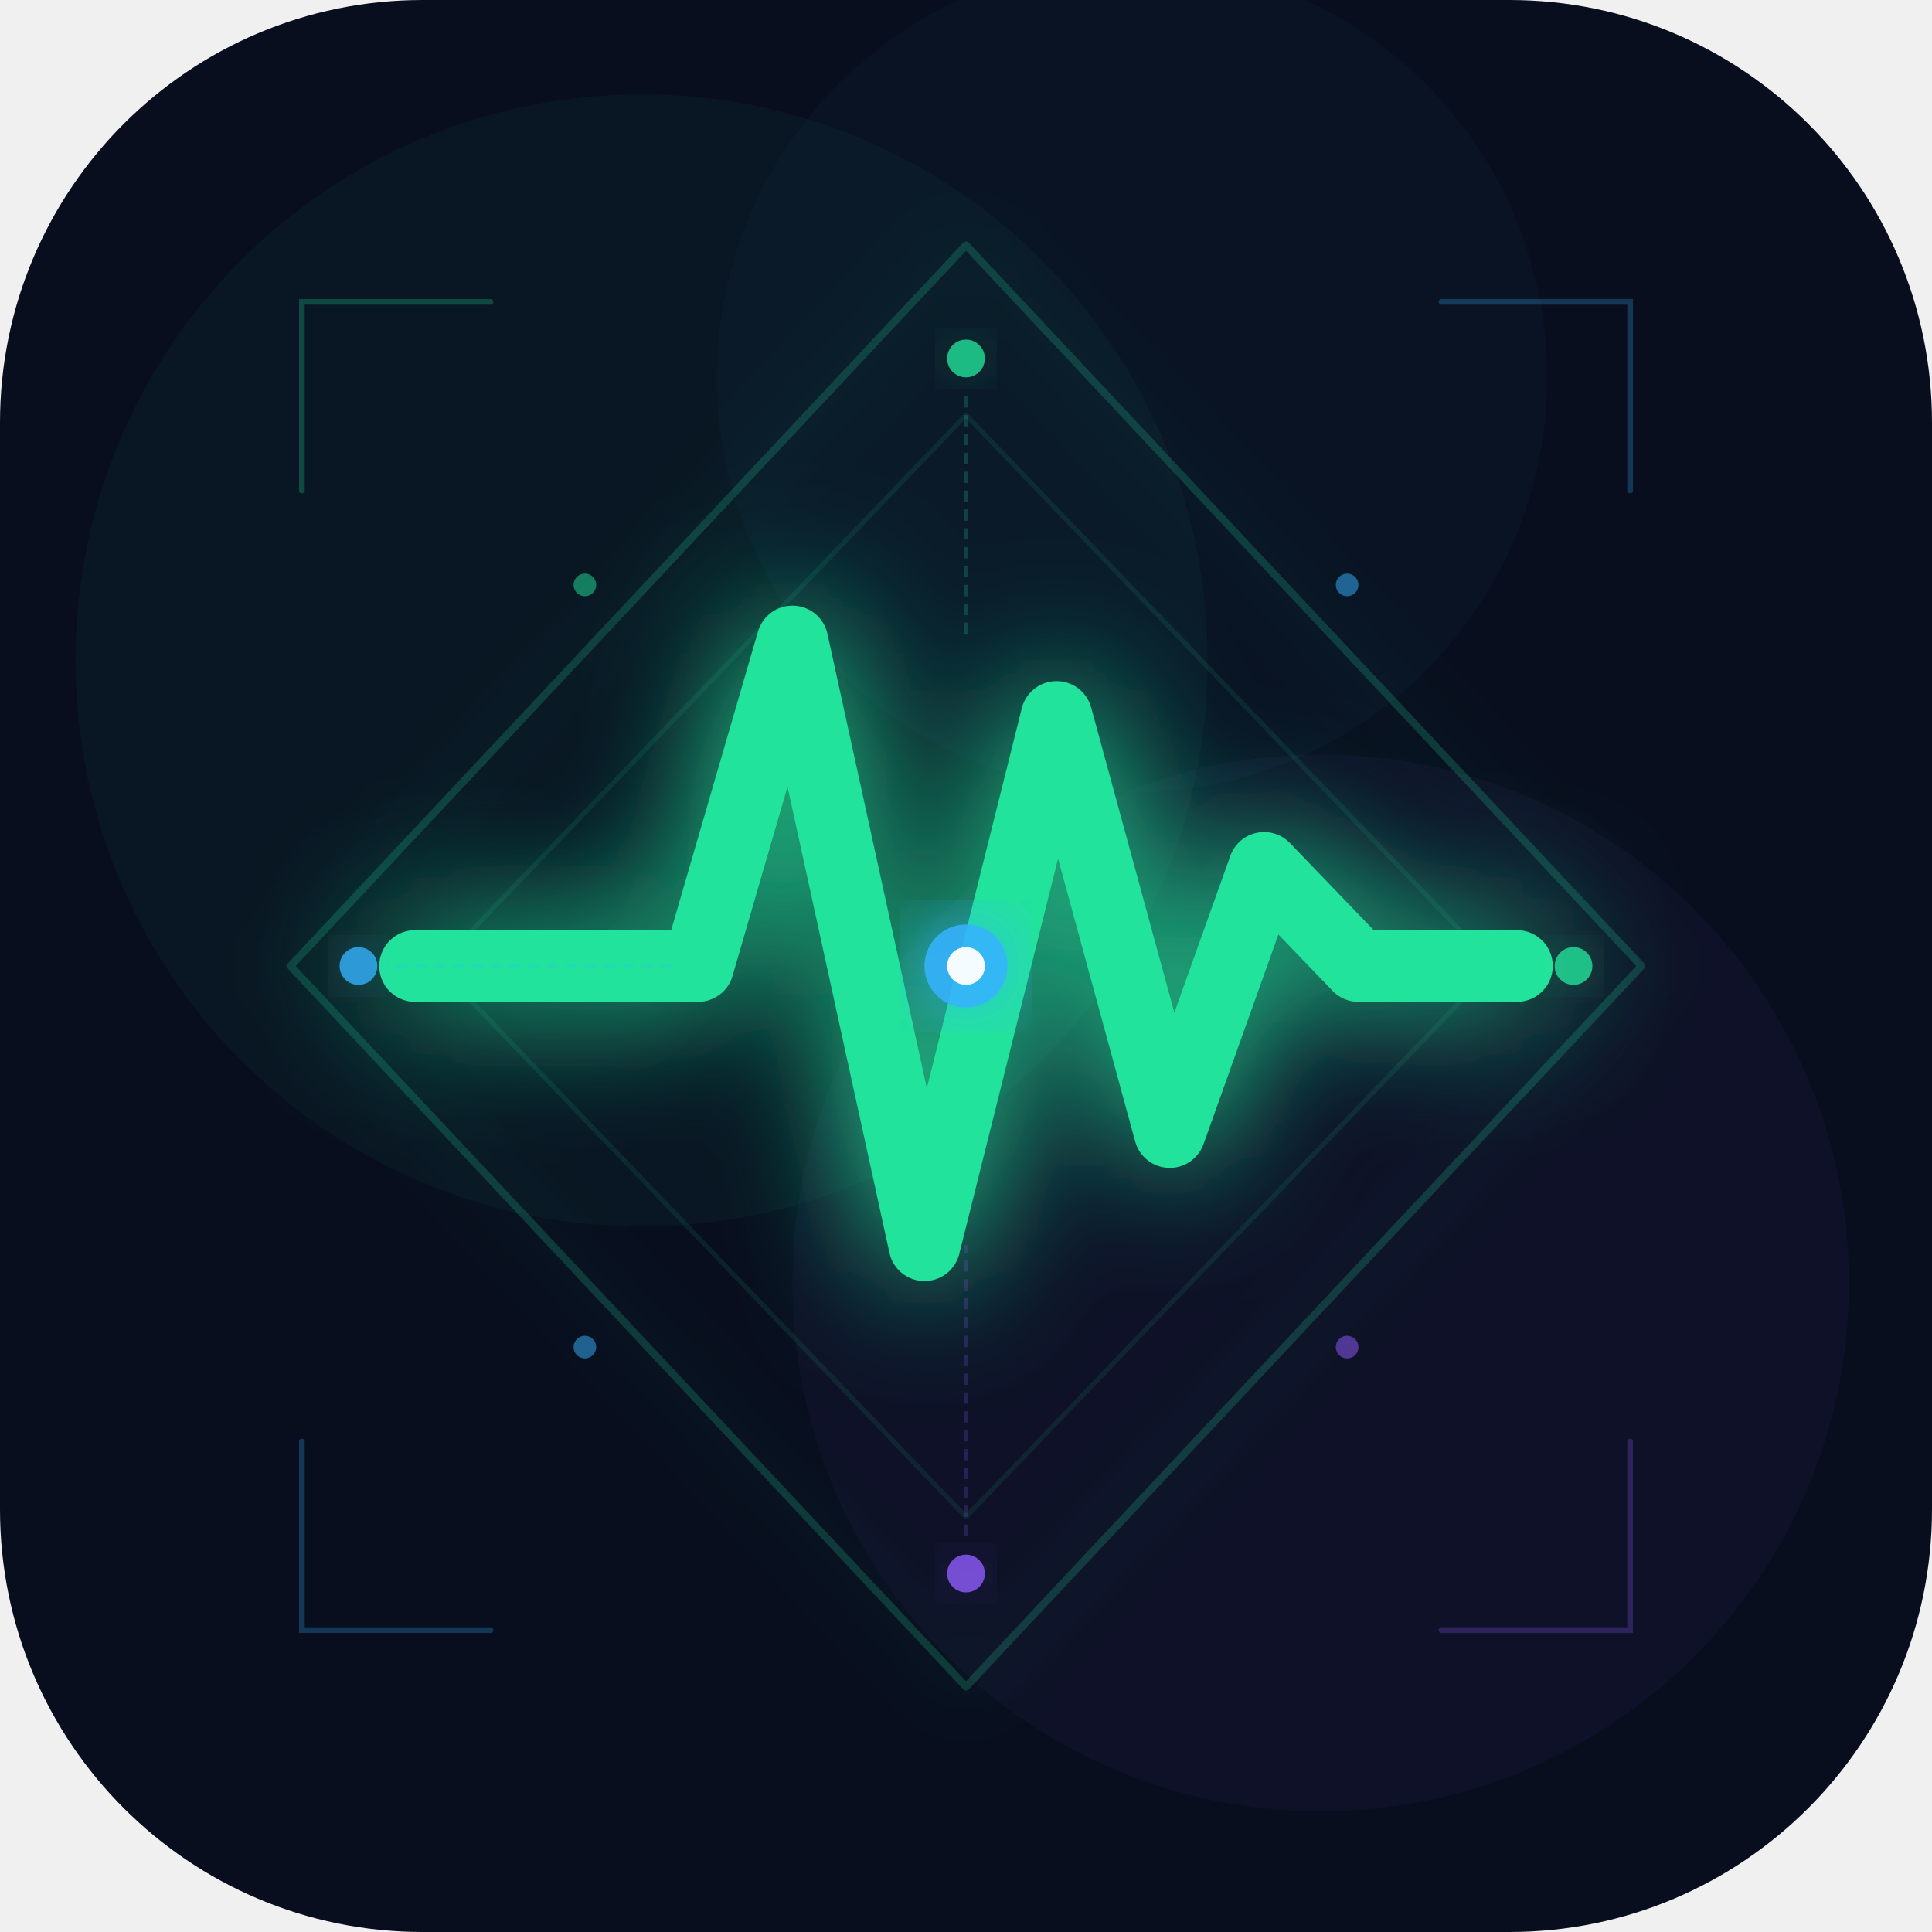
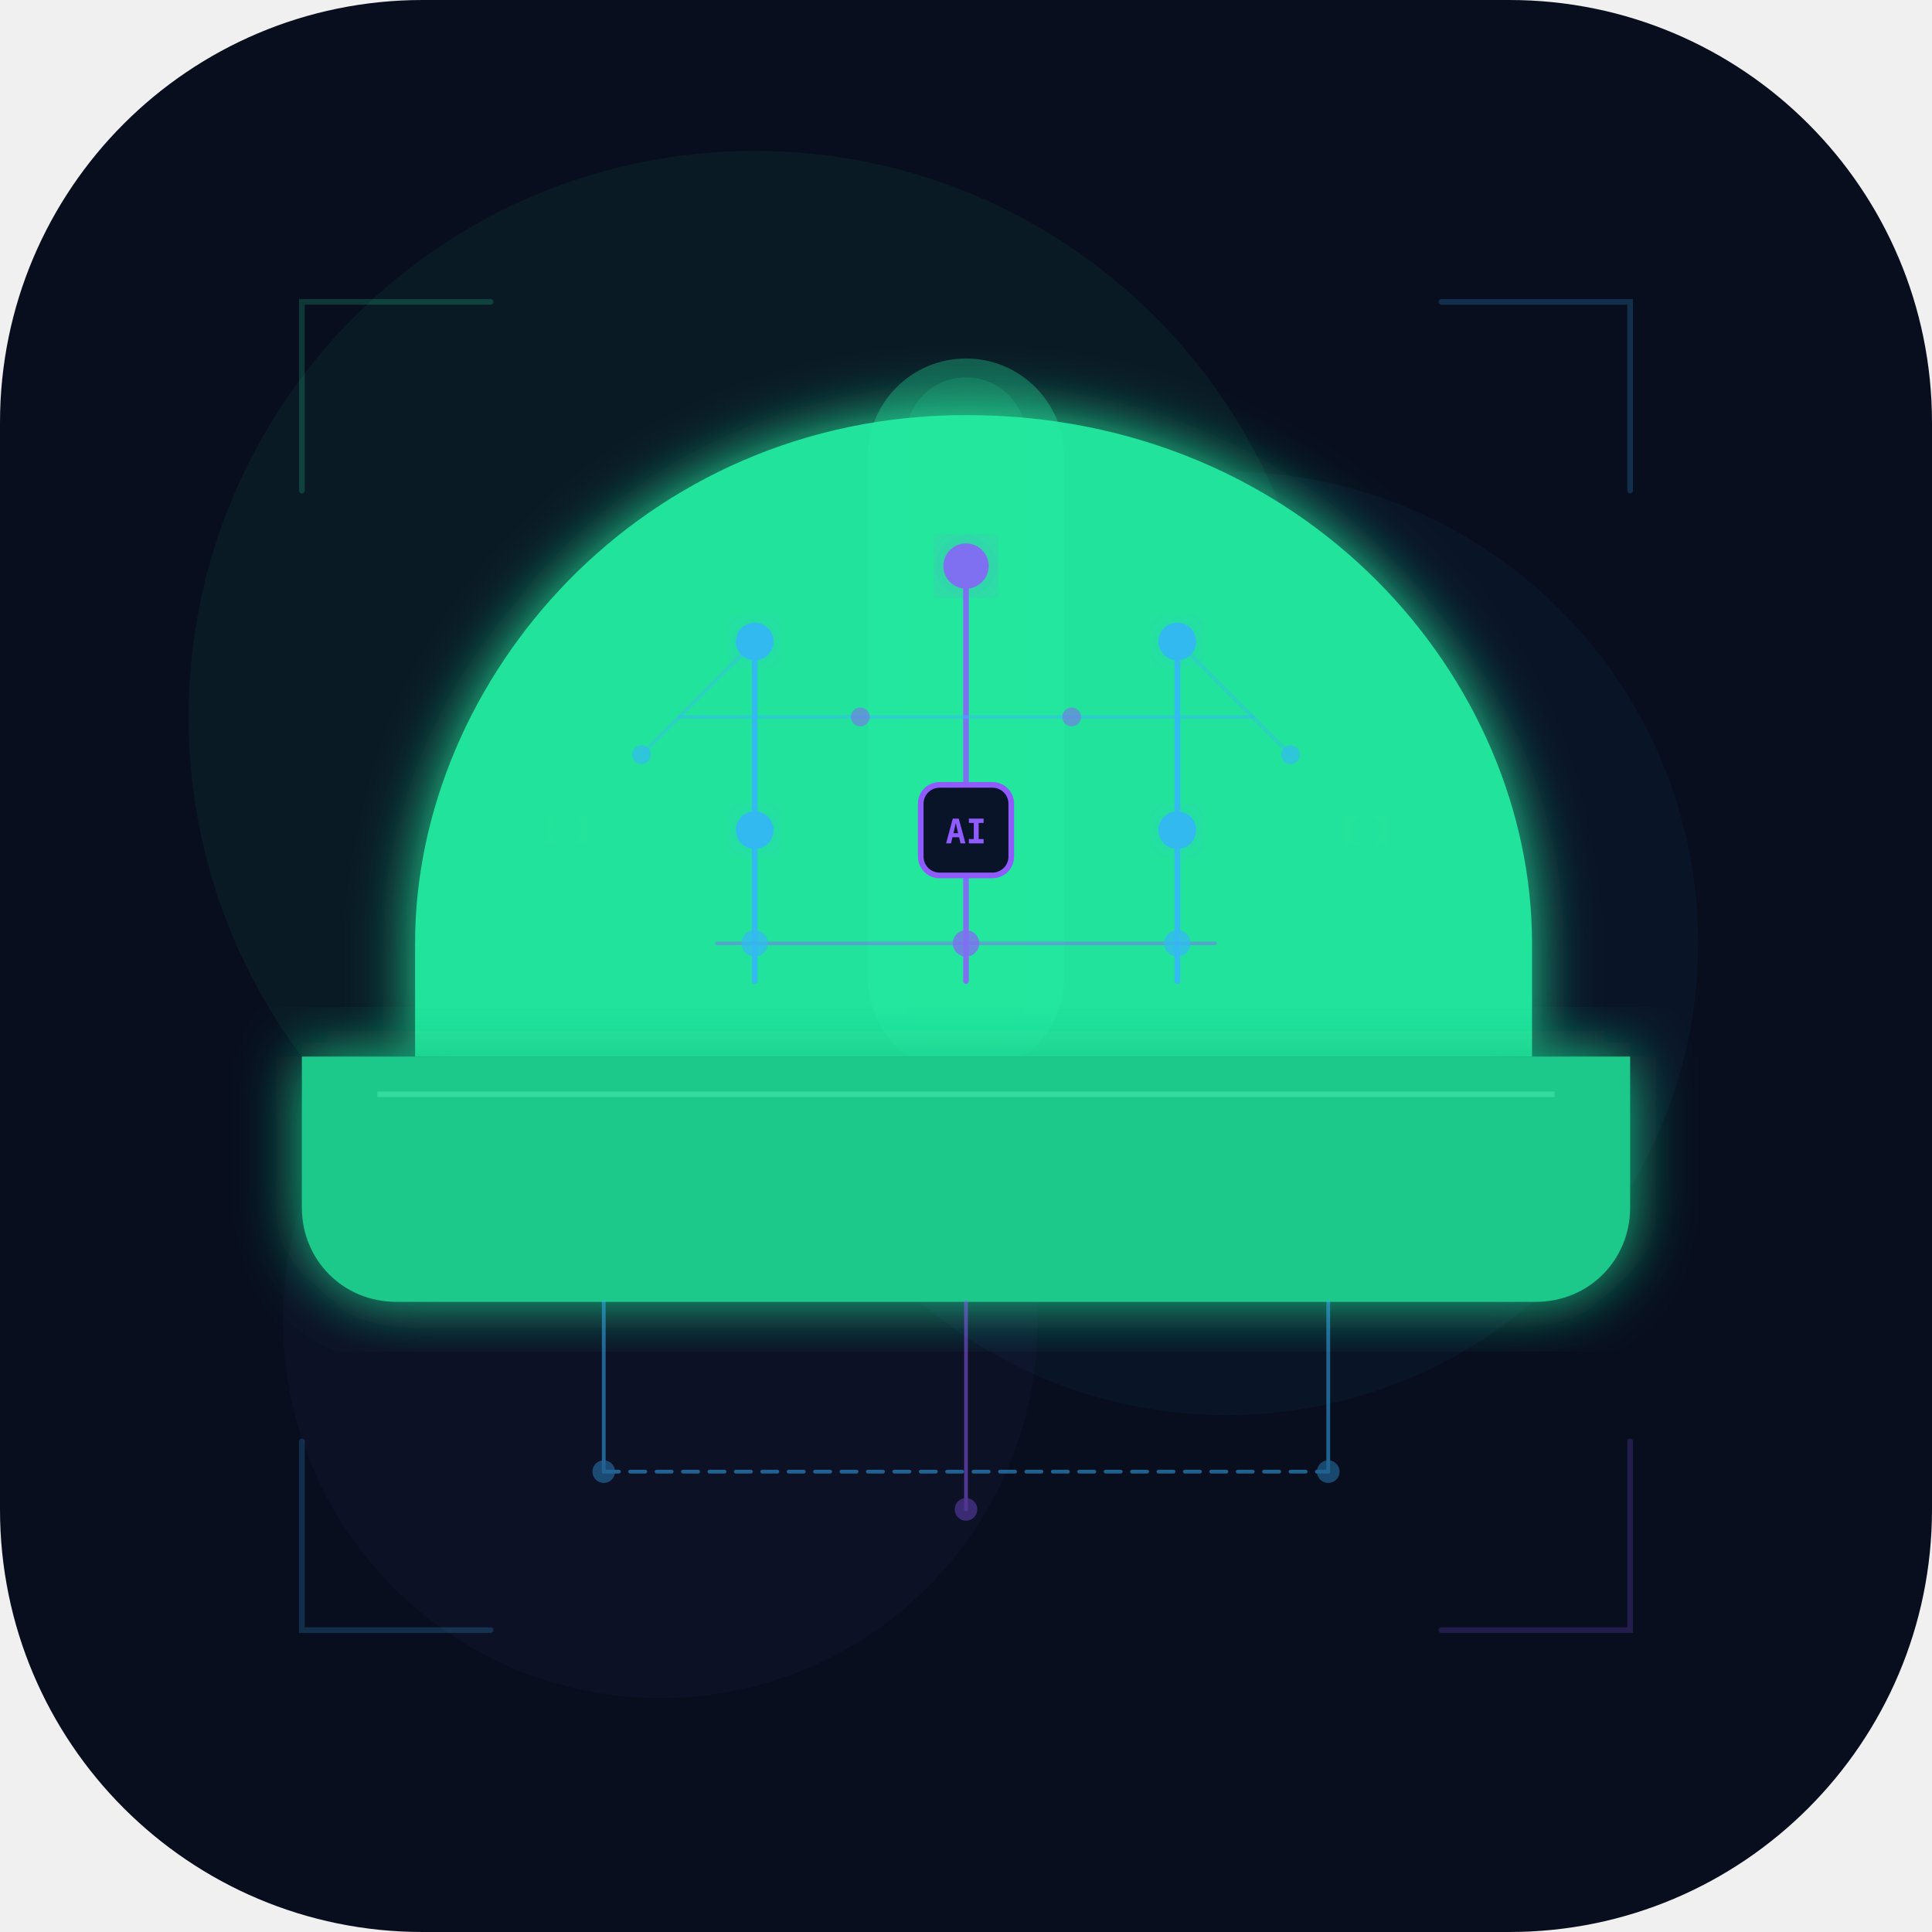
<svg xmlns="http://www.w3.org/2000/svg" width="1024" height="1024" viewBox="0 0 1024 1024" fill="none">
  <defs>
    <linearGradient id="bg" x1="0" y1="0" x2="1024" y2="1024">
      <stop stop-color="#080E1E" />
      <stop offset="1" stop-color="#040810" />
    </linearGradient>
-     <linearGradient id="teal" x1="200" y1="160" x2="700" y2="864">
+     <linearGradient id="hatGrad" x1="280" y1="250" x2="744" y2="620">
      <stop stop-color="#22E39B" />
-       <stop offset="1" stop-color="#0FA87A" />
+       <stop offset="1" stop-color="#0FB882" />
    </linearGradient>
-     <linearGradient id="blue" x1="324" y1="200" x2="824" y2="800">
+     <linearGradient id="brimGrad" x1="180" y1="580" x2="844" y2="640">
+       <stop stop-color="#1CC98A" />
+       <stop offset="1" stop-color="#18A672" />
+     </linearGradient>
+     <linearGradient id="circuitGrad" x1="300" y1="300" x2="724" y2="560">
      <stop stop-color="#36B3FF" />
-       <stop offset="1" stop-color="#1A7FCC" />
+       <stop offset="0.6" stop-color="#8F5BFF" />
+       <stop offset="1" stop-color="#36B3FF" />
    </linearGradient>
-     <linearGradient id="violet" x1="400" y1="300" x2="800" y2="900">
-       <stop stop-color="#8F5BFF" />
-       <stop offset="1" stop-color="#6B3FCC" />
-     </linearGradient>
-     <linearGradient id="coreGrad" x1="380" y1="280" x2="644" y2="744">
-       <stop stop-color="#22E39B" />
-       <stop offset="0.45" stop-color="#36B3FF" />
-       <stop offset="1" stop-color="#8F5BFF" />
-     </linearGradient>
-     <filter id="gl" x="-30%" y="-30%" width="160%" height="160%">
-       <feGaussianBlur stdDeviation="20" result="b" />
+     <filter id="gl" x="-20%" y="-20%" width="140%" height="140%">
+       <feGaussianBlur stdDeviation="16" result="b" />
      <feMerge>
        <feMergeNode in="b" />
        <feMergeNode in="SourceGraphic" />
      </feMerge>
    </filter>
-     <filter id="gl2" x="-50%" y="-50%" width="200%" height="200%">
-       <feGaussianBlur stdDeviation="36" result="b" />
+     <filter id="gl2" x="-30%" y="-30%" width="160%" height="160%">
+       <feGaussianBlur stdDeviation="28" result="b" />
      <feMerge>
        <feMergeNode in="b" />
        <feMergeNode in="SourceGraphic" />
      </feMerge>
    </filter>
    <clipPath id="rc">
      <rect width="1024" height="1024" rx="224" />
    </clipPath>
  </defs>
  <rect width="1024" height="1024" rx="224" fill="url(#bg)" />
  <g clip-path="url(#rc)">
-     <circle cx="340" cy="350" r="300" fill="#22E39B" opacity="0.04" />
-     <circle cx="700" cy="680" r="280" fill="#8F5BFF" opacity="0.04" />
-     <circle cx="600" cy="200" r="220" fill="#36B3FF" opacity="0.03" />
+     <circle cx="400" cy="380" r="300" fill="#22E39B" opacity="0.06" />
+     <circle cx="650" cy="500" r="250" fill="#36B3FF" opacity="0.04" />
+     <circle cx="350" cy="700" r="200" fill="#8F5BFF" opacity="0.035" />
  </g>
-   <g filter="url(#gl)">
-     <path d="M512 130 L870 512 L512 894 L154 512 Z" stroke="url(#coreGrad)" stroke-width="4" fill="none" opacity="0.2" stroke-linejoin="round" />
+   <path d="M512 220 C340 220 220 360 220 500 L220 560 L812 560 L812 500 C812 360 692 220 512 220 Z" fill="url(#hatGrad)" filter="url(#gl)" />
+   <rect x="460" y="190" width="104" height="380" rx="52" fill="#28F0A8" opacity="0.3" />
+   <rect x="480" y="200" width="64" height="360" rx="32" fill="#22E39B" opacity="0.15" />
+   <path d="M160 560 L864 560 L864 640 C864 668 842 690 814 690 L210 690 C182 690 160 668 160 640 Z" fill="url(#brimGrad)" filter="url(#gl)" />
+   <line x1="200" y1="580" x2="824" y2="580" stroke="#5FFFC4" stroke-width="3" opacity="0.35" />
+   <g opacity="0.85">
+     <line x1="300" y1="440" x2="724" y2="440" stroke="url(#circuitGrad)" stroke-width="4" stroke-linecap="round" />
+     <line x1="400" y1="340" x2="400" y2="520" stroke="#36B3FF" stroke-width="3" stroke-linecap="round" />
+     <line x1="512" y1="300" x2="512" y2="520" stroke="#8F5BFF" stroke-width="3" stroke-linecap="round" />
+     <line x1="624" y1="340" x2="624" y2="520" stroke="#36B3FF" stroke-width="3" stroke-linecap="round" />
+     <line x1="360" y1="380" x2="664" y2="380" stroke="#36B3FF" stroke-width="2" opacity="0.5" stroke-linecap="round" />
+     <line x1="380" y1="500" x2="644" y2="500" stroke="#8F5BFF" stroke-width="2" opacity="0.5" stroke-linecap="round" />
+     <line x1="340" y1="400" x2="400" y2="340" stroke="#36B3FF" stroke-width="2" opacity="0.4" stroke-linecap="round" />
+     <line x1="684" y1="400" x2="624" y2="340" stroke="#36B3FF" stroke-width="2" opacity="0.4" stroke-linecap="round" />
+     <circle cx="400" cy="340" r="10" fill="#36B3FF" filter="url(#gl)" />
+     <circle cx="400" cy="440" r="10" fill="#36B3FF" filter="url(#gl)" />
+     <circle cx="400" cy="500" r="7" fill="#36B3FF" opacity="0.8" />
+     <circle cx="512" cy="300" r="12" fill="#8F5BFF" filter="url(#gl)" />
+     <circle cx="512" cy="440" r="12" fill="#8F5BFF" filter="url(#gl)" />
+     <circle cx="512" cy="500" r="7" fill="#8F5BFF" opacity="0.8" />
+     <circle cx="624" cy="340" r="10" fill="#36B3FF" filter="url(#gl)" />
+     <circle cx="624" cy="440" r="10" fill="#36B3FF" filter="url(#gl)" />
+     <circle cx="624" cy="500" r="7" fill="#36B3FF" opacity="0.8" />
+     <circle cx="300" cy="440" r="8" fill="#22E39B" filter="url(#gl)" />
+     <circle cx="724" cy="440" r="8" fill="#22E39B" filter="url(#gl)" />
+     <circle cx="340" cy="400" r="5" fill="#36B3FF" opacity="0.7" />
+     <circle cx="684" cy="400" r="5" fill="#36B3FF" opacity="0.7" />
+     <circle cx="456" cy="380" r="5" fill="#8F5BFF" opacity="0.6" />
+     <circle cx="568" cy="380" r="5" fill="#8F5BFF" opacity="0.6" />
  </g>
-   <path d="M512 220 L792 512 L512 804 L232 512 Z" stroke="url(#coreGrad)" stroke-width="2.5" fill="none" opacity="0.1" stroke-linejoin="round" />
-   <g filter="url(#gl2)">
-     <path d="M220 512 L370 512 L420 340 L490 660 L560 380 L620 600 L670 460 L720 512 L804 512" stroke="url(#coreGrad)" stroke-width="38" stroke-linecap="round" stroke-linejoin="round" fill="none" />
+   <rect x="488" y="416" width="48" height="48" rx="10" fill="#0A1428" stroke="#8F5BFF" stroke-width="3" />
+   <text x="512" y="447" text-anchor="middle" fill="#8F5BFF" font-family="monospace" font-size="18" font-weight="bold">AI</text>
+   <g opacity="0.5">
+     <line x1="320" y1="690" x2="320" y2="780" stroke="#36B3FF" stroke-width="2" stroke-linecap="round" />
+     <line x1="512" y1="690" x2="512" y2="800" stroke="#8F5BFF" stroke-width="2" stroke-linecap="round" />
+     <line x1="704" y1="690" x2="704" y2="780" stroke="#36B3FF" stroke-width="2" stroke-linecap="round" />
+     <line x1="320" y1="780" x2="704" y2="780" stroke="#36B3FF" stroke-width="2" stroke-linecap="round" stroke-dasharray="8 6" />
+     <circle cx="320" cy="780" r="6" fill="#36B3FF" opacity="0.7" />
+     <circle cx="512" cy="800" r="6" fill="#8F5BFF" opacity="0.7" />
+     <circle cx="704" cy="780" r="6" fill="#36B3FF" opacity="0.7" />
  </g>
-   <path d="M220 512 L370 512 L420 340 L490 660 L560 380 L620 600 L670 460 L720 512 L804 512" stroke="url(#coreGrad)" stroke-width="18" stroke-linecap="round" stroke-linejoin="round" fill="none" />
-   <circle cx="512" cy="512" r="22" fill="#36B3FF" opacity="0.9" filter="url(#gl)" />
-   <circle cx="512" cy="512" r="10" fill="#fff" opacity="0.95" />
-   <circle cx="512" cy="190" r="10" fill="#22E39B" opacity="0.8" filter="url(#gl)" />
-   <line x1="512" y1="210" x2="512" y2="340" stroke="#22E39B" stroke-width="2" opacity="0.2" stroke-dasharray="6 4" />
-   <circle cx="512" cy="834" r="10" fill="#8F5BFF" opacity="0.8" filter="url(#gl)" />
-   <line x1="512" y1="814" x2="512" y2="660" stroke="#8F5BFF" stroke-width="2" opacity="0.2" stroke-dasharray="6 4" />
-   <circle cx="190" cy="512" r="10" fill="#36B3FF" opacity="0.8" filter="url(#gl)" />
-   <line x1="210" y1="512" x2="360" y2="512" stroke="#36B3FF" stroke-width="2" opacity="0.2" stroke-dasharray="6 4" />
-   <circle cx="834" cy="512" r="10" fill="#22E39B" opacity="0.8" filter="url(#gl)" />
-   <line x1="814" y1="512" x2="720" y2="512" stroke="#22E39B" stroke-width="2" opacity="0.2" stroke-dasharray="6 4" />
-   <circle cx="310" cy="310" r="6" fill="#22E39B" opacity="0.5" />
-   <circle cx="714" cy="310" r="6" fill="#36B3FF" opacity="0.5" />
-   <circle cx="310" cy="714" r="6" fill="#36B3FF" opacity="0.5" />
-   <circle cx="714" cy="714" r="6" fill="#8F5BFF" opacity="0.5" />
-   <path d="M160 260 L160 160 L260 160" stroke="#22E39B" stroke-width="3" fill="none" opacity="0.25" stroke-linecap="round" />
-   <path d="M864 260 L864 160 L764 160" stroke="#36B3FF" stroke-width="3" fill="none" opacity="0.25" stroke-linecap="round" />
-   <path d="M160 764 L160 864 L260 864" stroke="#36B3FF" stroke-width="3" fill="none" opacity="0.25" stroke-linecap="round" />
-   <path d="M864 764 L864 864 L764 864" stroke="#8F5BFF" stroke-width="3" fill="none" opacity="0.25" stroke-linecap="round" />
+   <path d="M160 260 L160 160 L260 160" stroke="#22E39B" stroke-width="3" fill="none" opacity="0.2" stroke-linecap="round" />
+   <path d="M864 260 L864 160 L764 160" stroke="#36B3FF" stroke-width="3" fill="none" opacity="0.2" stroke-linecap="round" />
+   <path d="M160 764 L160 864 L260 864" stroke="#36B3FF" stroke-width="3" fill="none" opacity="0.2" stroke-linecap="round" />
+   <path d="M864 764 L864 864 L764 864" stroke="#8F5BFF" stroke-width="3" fill="none" opacity="0.2" stroke-linecap="round" />
</svg>
